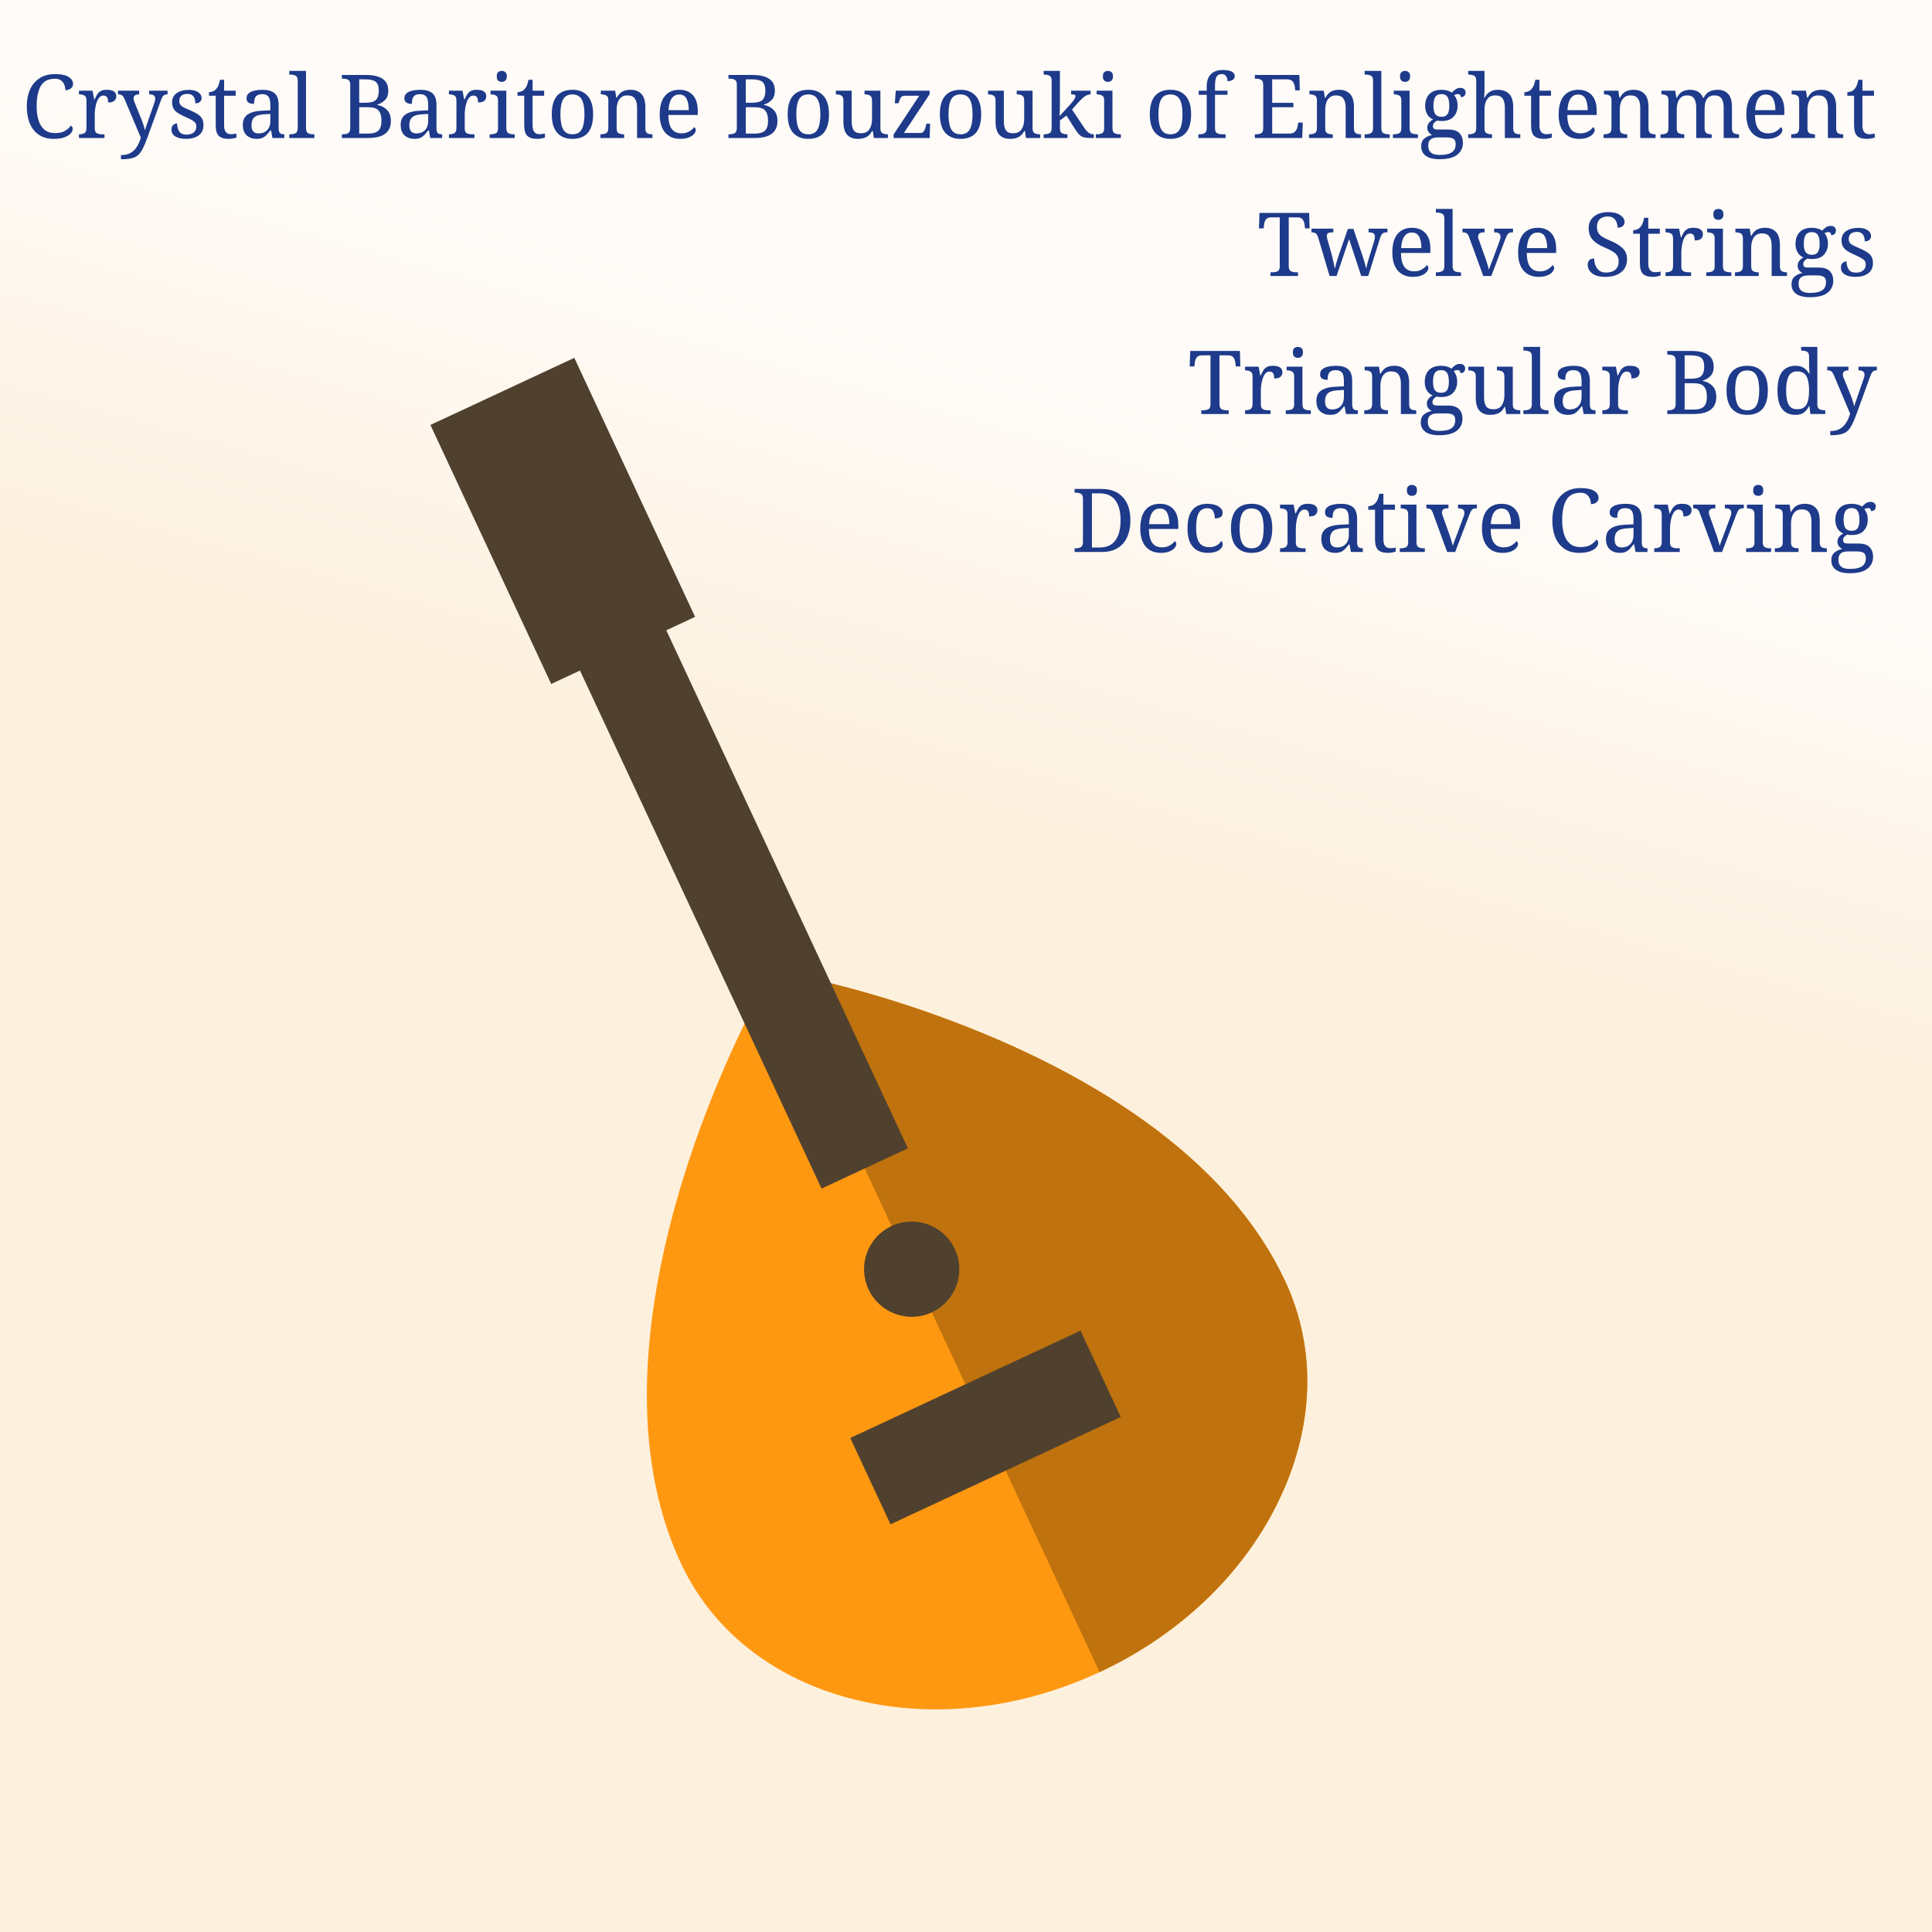
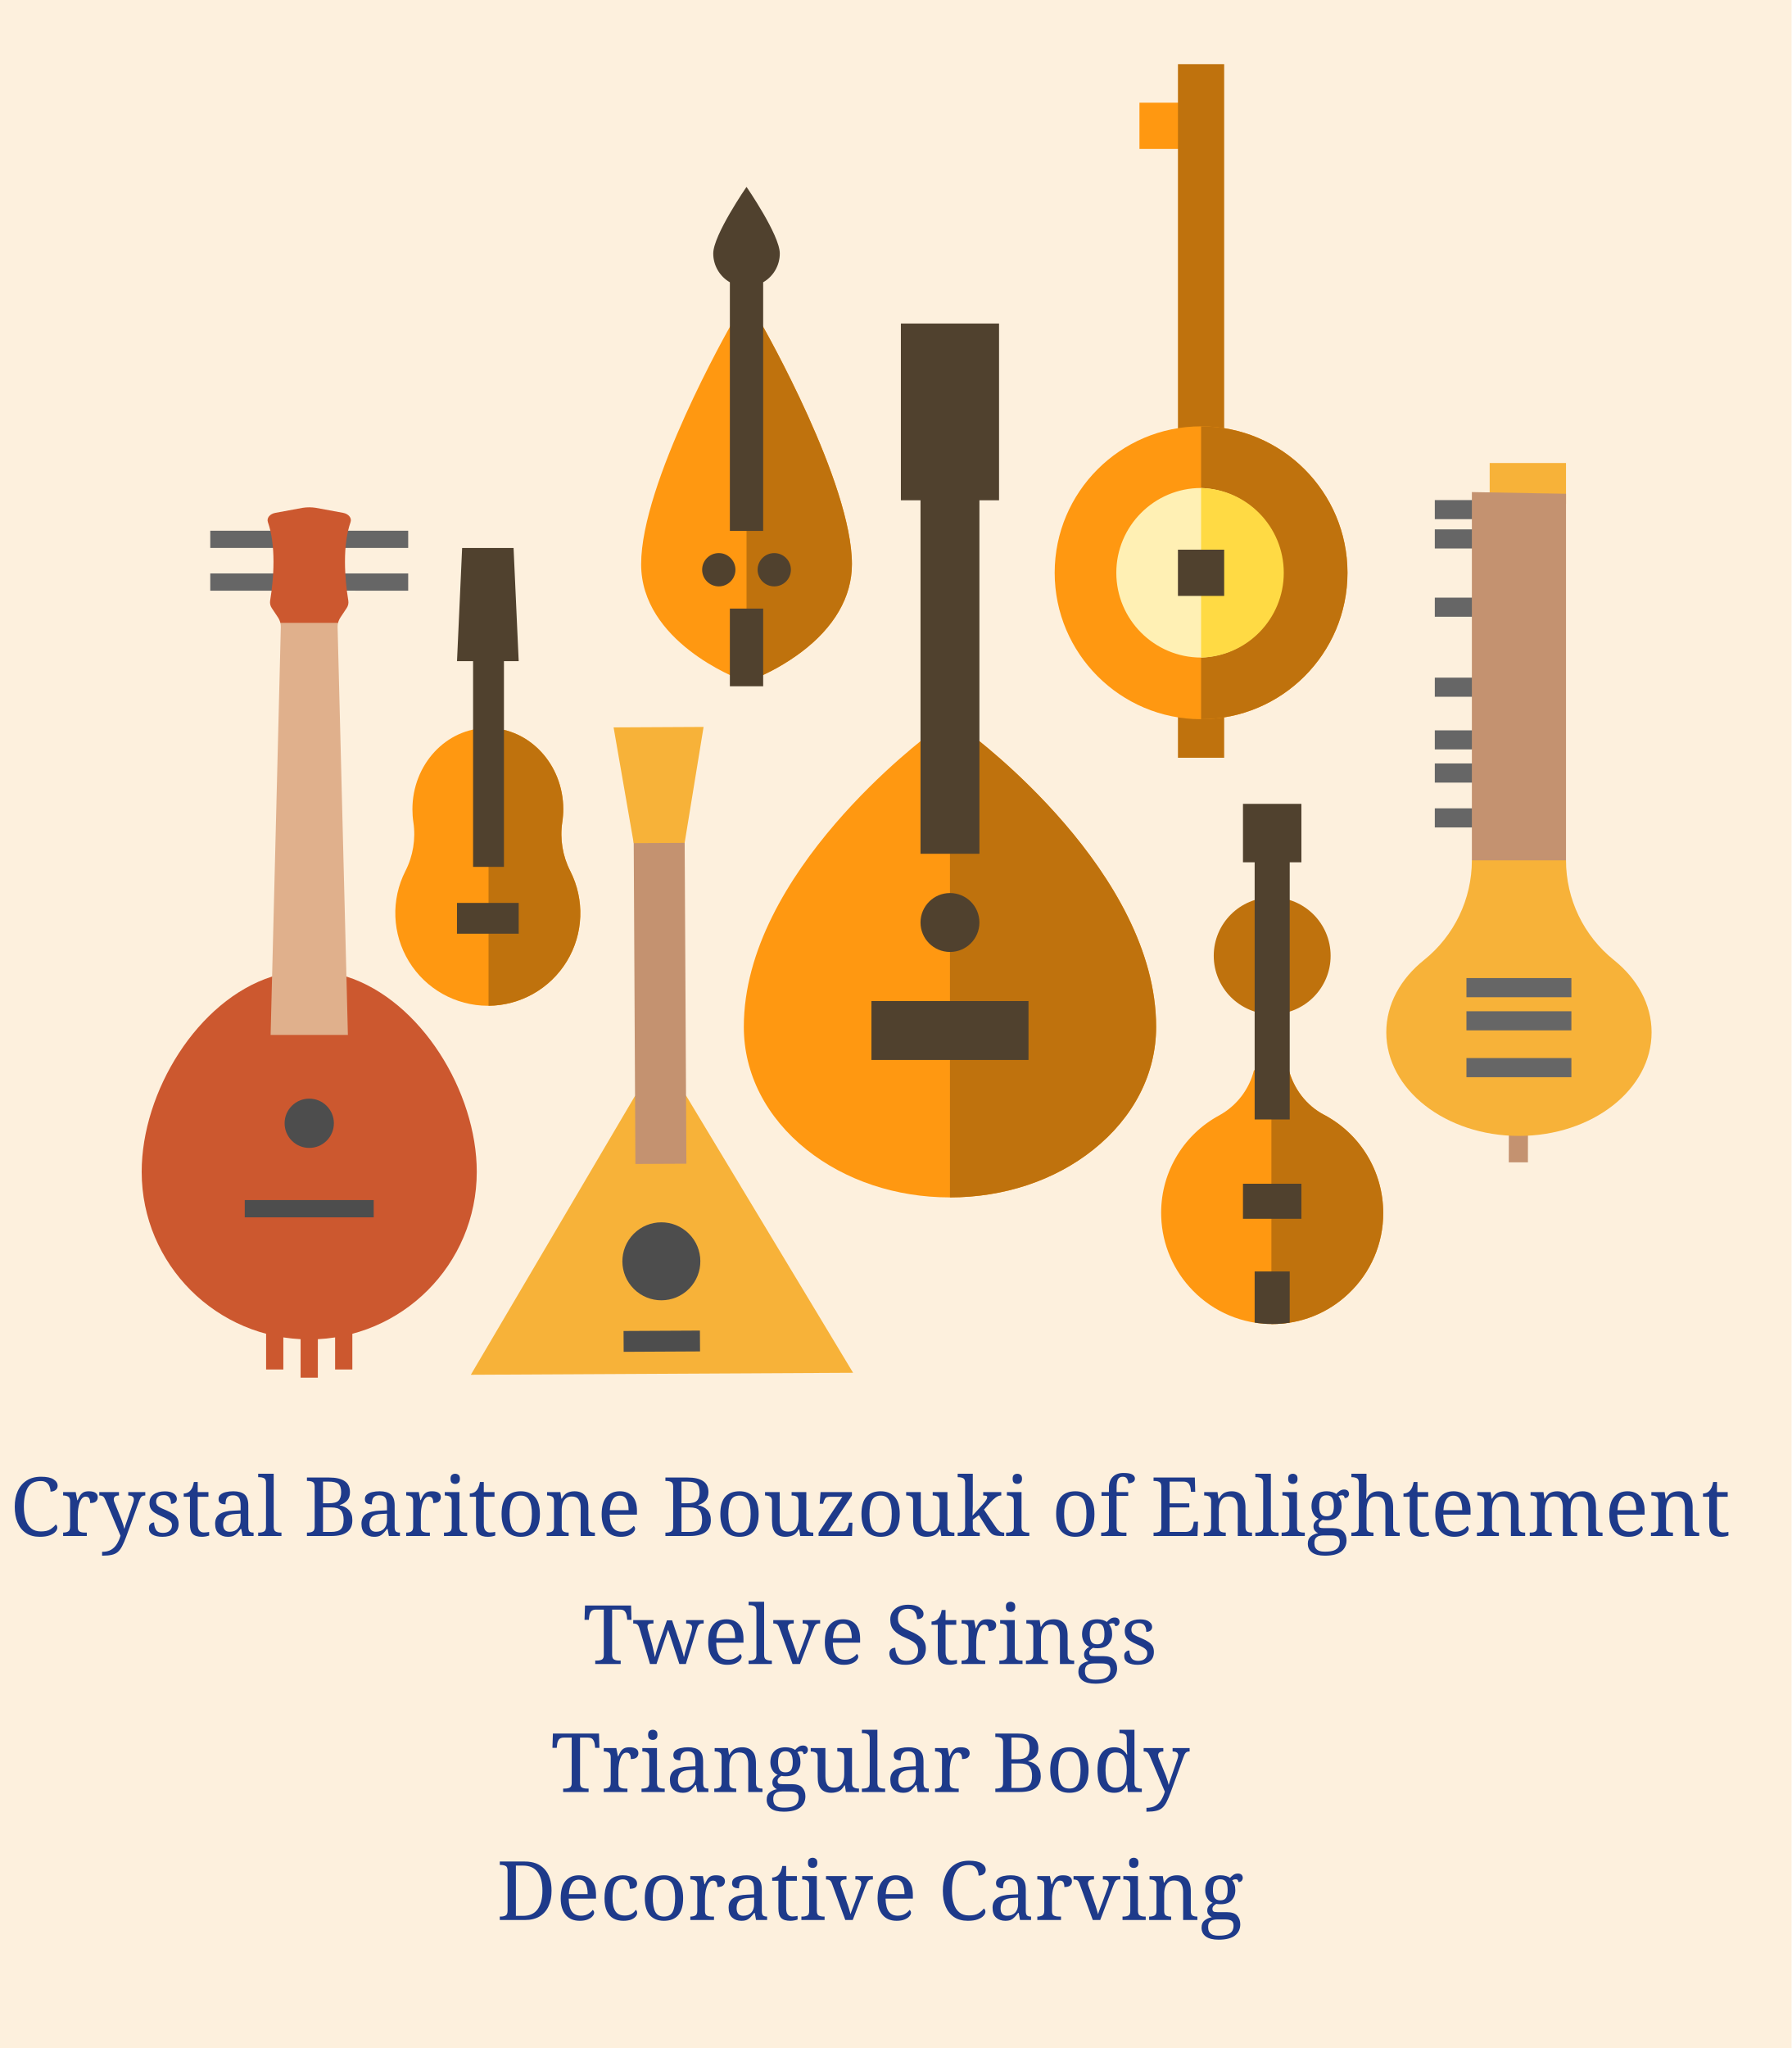
- <svg xmlns="http://www.w3.org/2000/svg" preserveAspectRatio="xMinYMin meet" viewBox="0 0 350 350">
-   <defs>
-     <linearGradient id="b" gradientTransform="rotate(105)">
-       <stop offset="5%" stop-color="rgb(254 251 248)" />
-       <stop offset="30%" stop-color="rgb(253 240 221)" />
-     </linearGradient>
-   </defs>
+ <svg xmlns="http://www.w3.org/2000/svg" preserveAspectRatio="xMinYMin meet" viewBox="0 0 350 400">
  <style>
    .base{fill:rgb(30 58 138);font-family:Luminari,serif;font-size:16px}
  </style>
-   <rect width="100%" height="100%" fill="url(#b)" />
-   <text x="340" y="25" class="base" text-anchor="end">Crystal Baritone Bouzouki of Enlightenment</text>
-   <text x="340" y="50" text-anchor="end" class="base">Twelve Strings</text>
-   <text x="340" y="75" text-anchor="end" class="base">Triangular Body</text>
-   <text x="340" y="100" text-anchor="end" class="base">Decorative Carving</text>
-   <g transform="rotate(-25 269.42 118.884) scale(.5)">
-     <path style="fill:#ff9811" d="M266.238 239.229 256 231.685l-10.238 7.544c-4.515 3.326-110.571 82.512-110.571 172.852 0 27.435 13.076 52.983 36.82 71.937C194.615 502.063 224.442 512 256 512s61.385-9.937 83.989-27.98c23.744-18.953 36.82-44.501 36.82-71.937 0-90.341-106.056-169.527-110.571-172.854z" />
-     <path style="fill:#bf720d" d="M266.238 239.229 256 231.685V512c31.558 0 61.385-9.937 83.989-27.98 23.744-18.953 36.82-44.501 36.82-71.937 0-90.341-106.056-169.527-110.571-172.854z" />
-     <path style="fill:#50412e" d="M284.764 0h-57.528v103.551h11.506v207.101h34.516V103.551h11.506zm-74.786 396.944h92.045v34.517h-92.045z" />
-     <circle style="fill:#50412e" cx="256" cy="350.921" r="17.258" />
-   </g>
+   <rect width="100%" height="100%" fill="rgb(253 240 221)" />
+   <svg x="25" y="10">
+     <path fill="#ff9811" d="m164 132.94-3.42-2.52-3.41 2.52c-1.5 1.1-36.86 27.5-36.86 57.62 0 9.15 4.36 17.67 12.27 23.99 7.54 6.01 17.48 9.32 28 9.32s20.47-3.3 28-9.32c7.92-6.32 12.28-14.84 12.28-23.99 0-30.11-35.36-56.51-36.86-57.62z" />
+     <path fill="#bf720d" d="m164 132.94-3.42-2.52v93.45c10.52 0 20.47-3.3 28-9.32 7.92-6.32 12.28-14.84 12.28-23.99 0-30.11-35.36-56.51-36.86-57.62z" />
+     <g fill="#50412e" transform="translate(75.24 53.19) scale(.33337)">
+       <path d="M227.24 0v103.55h11.5v207.1h34.52v-207.1h11.5V0zm-17.26 396.94h92.04v34.52h-92.04z" />
+       <circle cx="256" cy="350.92" r="17.26" />
+     </g>
+     <path fill="#f7b239" d="m109.02 203.97-9.96.06-32.08 54.48 74.68-.39z" />
+     <path fill="#c49270" d="m98.75 144.3 9.95-.05.32 59.72.07 13.32-9.96.05-.07-13.31z" />
+     <path fill="#f7b239" d="m98.8 154.67-3.93-22.6 17.58-.09-3.7 22.64z" />
+     <g fill="#4d4d4d" transform="rotate(-45.3 260.43 83.56) scale(.23813)">
+       <circle cx="176.11" cy="335.89" r="31.98" />
+       <path d="m145.9 410.42-44.31-44.3 12.08-12.09 44.3 44.3z" />
+     </g>
+     <path fill="#ff9811" d="M86.4 160.12a15.83 15.83 0 0 1-1.56-9.5 17.24 17.24 0 0 0 .2-2.56c0-8.75-6.61-15.87-14.74-15.87-8.12 0-14.73 7.12-14.73 15.87 0 .86.06 1.72.19 2.56.48 3.22-.07 6.6-1.56 9.5a18.1 18.1 0 0 0 16.1 26.32 18.1 18.1 0 0 0 16.1-26.32z" />
+     <path fill="#bf720d" d="M86.4 160.12a15.83 15.83 0 0 1-1.56-9.5 17.24 17.24 0 0 0 .2-2.56c0-8.7-6.54-15.79-14.6-15.87v54.25a18.1 18.1 0 0 0 15.96-26.32z" />
+     <path fill="#50412e" d="m65.28 97.03-1 22.1h3.14v40.18h6.03v-40.18h2.88l-1-22.1zm-1 69.32h12.05v6.02H64.27z" />
+     <g transform="translate(172.73 147) scale(.19844)">
+       <circle cx="256" cy="149.57" r="57.53" fill="#bf720d" />
+       <path fill="#ff9811" d="M306.9 305.97c-17.23-9.08-29.94-25.59-34.87-45.3l-33.98 1.54a69.84 69.84 0 0 1-34.19 44.42 108.8 108.8 0 0 0-57.1 99.97 108.93 108.93 0 0 0 31.3 72.62A108.8 108.8 0 0 0 256.1 512a108.3 108.3 0 0 0 75.12-30 108.32 108.32 0 0 0 34.1-79.3c0-40.68-22.38-77.75-58.4-96.73z" />
+       <path fill="#bf720d" d="M306.9 305.97c-17.23-9.08-29.94-25.59-34.87-45.3l-16.8.77v250.55l.85.01a108.3 108.3 0 0 0 75.13-30 108.32 108.32 0 0 0 34.1-79.3c0-40.68-22.38-77.75-58.4-96.73z" />
+       <path fill="#50412e" d="M238.74 310.65h34.52V57.53h11.5V0h-57.52v57.53h11.5zm-11.5 63.28h57.52v34.52h-57.53zm11.5 86.3v50.39a108.48 108.48 0 0 0 34.52.02v-50.42z" />
+     </g>
+     <g transform="rotate(-45 175.15 157.94) scale(.26458)">
+       <path fill="#cc582f" d="m22.72 498.28-9-9 24.5-24.48 9 9zM9 475.97l-9-9 20.2-20.2 9 9zM45.03 512l-9-9 20.2-20.2 9 9z" />
+       <path fill="#cc582f" d="M247.04 303.81c26.55 51.38 7.76 128.35-33.86 169.97-48.31 48.32-126.65 48.33-174.96.02-48.31-48.32-48.31-126.65 0-174.96 41.64-41.65 118.6-60.42 170-33.85z" />
+       <path fill="#4d4d4d" d="m135.6 443.73-67.32-67.31 9-9 67.31 67.32z" />
+       <path fill="#e0b08c" d="m397.18 84.71 30 1.4.12 28.72a11.43 11.43 0 0 0-2.44 1.95L247.04 303.82l-29.71 31.23-40.35-40.34L208.22 265h.02L395.22 87.14a11.68 11.68 0 0 0 1.95-2.44z" />
+       <path fill="#666" d="m414.38 68.33-37.02-37.02 9-9 37.02 37.02zm66.32 66.32-37-37.02 9-9 37.01 37.02zm-44.3-88.92L399.66 9.01l9-9 36.72 36.73zm66.6 66.62-36.72-36.73 9-9L512 103.35z" />
+       <path fill="#cc582f" d="M414.37 59.32c6.99-5.82 15.44-13.74 22.01-22.58a67.79 67.79 0 0 0 6.85-11.12c1.4-2.9 5.34-3.33 8.85-.88a2500.88 2500.88 0 0 0 16.79 11.57 31.4 31.4 0 0 1 6.84 6.84c3 4.38 7.27 10.62 11.57 16.78 2.44 3.52 2 7.46-.9 8.85a68.41 68.41 0 0 0-11.1 6.84c-8.84 6.57-16.75 15.03-22.58 22.03a186.1 186.1 0 0 0-8.5 10.97 7.54 7.54 0 0 1-4.77 3l-7.88 1.59a13.1 13.1 0 0 0-4.25 1.62L397.18 84.7l-.01-.01a12.9 12.9 0 0 0 1.63-4.23l1.58-7.9a7.55 7.55 0 0 1 3-4.76 184 184 0 0 0 10.99-8.5z" />
+       <circle cx="151.03" cy="360.99" r="18.19" fill="#4d4d4d" />
+     </g>
+     <path fill="#c49270" d="M273.49 217.02h-3.74l.02-6.79h3.73z" />
+     <path fill="#666" d="M266.28 151.61H255.3v-3.73h10.98zm-.01-25.53H255.3v-3.73h10.97zm.01 16.77H255.3v-3.74h10.97zm0-6.48H255.3v-3.73h10.98zm-.01-25.91H255.3v-3.74h10.97zm0-13.34H255.3v-3.73h10.97zm0-5.72H255.3v-3.73h10.97z" />
+     <path fill="#f7b239" d="m262.54 158.03 9.92-8.47 8.47 8.47a24.96 24.96 0 0 0 9.36 19.48c4.55 3.65 7.36 8.63 7.36 14.12 0 11.17-11.6 20.23-25.91 20.23s-25.91-9.06-25.92-20.23c0-5.5 2.8-10.47 7.36-14.12a24.96 24.96 0 0 0 9.36-19.48zm18.39-77.6v7.96h-14.91v-7.96z" />
+     <path fill="#c49270" d="M280.93 158.03h-18.39V86.11l18.39.33z" />
+     <path fill="#666" d="M281.98 200.39h-20.5v-3.74h20.5zm0-9.15h-20.5v-3.73h20.5zm0-6.47h-20.5v-3.74h20.5z" />
+     <path fill="#ff9811" d="M197.6 10.06h15.05v9.03H197.6z" />
+     <path fill="#bf720d" d="M205.12 128.97h9.03V138h-9.03zm0-126.44h9.03V77.8h-9.03z" />
+     <path fill="#ff9811" d="M209.64 130.47c-15.77 0-28.6-12.83-28.6-28.6s12.83-28.6 28.6-28.6 28.6 12.83 28.6 28.6-12.83 28.6-28.6 28.6z" />
+     <path fill="#bf720d" d="M209.64 73.27c15.77 0 28.6 12.83 28.6 28.6s-12.83 28.6-28.6 28.6" />
+     <path fill="#fff0b4" d="M209.64 118.43c-9.13 0-16.56-7.43-16.56-16.56s7.43-16.56 16.56-16.56a16.57 16.57 0 0 1 0 33.12z" />
+     <path fill="#ffda44" d="M209.64 85.32a16.56 16.56 0 0 1 0 33.11" />
+     <path fill="#50412e" d="M205.12 97.36h9.03v9.03h-9.03z" />
+     <path fill="#ff9811" d="m123.66 53.07-2.82-4.94-2.82 4.94c-.73 1.27-17.77 31.28-17.77 47.13 0 15.09 18.65 22.26 19.45 22.55l1.14.43 1.14-.43a42.3 42.3 0 0 0 9.48-5.32c6.52-4.89 9.97-10.85 9.97-17.23 0-15.85-17.04-45.86-17.77-47.13z" />
+     <path fill="#bf720d" d="m120.84 123.18 1.14-.43a42.3 42.3 0 0 0 9.48-5.32c6.52-4.89 9.97-10.85 9.97-17.23 0-15.85-17.04-45.86-17.77-47.13l-2.82-4.94" />
+     <g fill="#50412e" transform="translate(72.07 26.5) scale(.1905)">
+       <path d="M290.13 68.27C290.13 49.42 256 0 256 0s-34.13 49.42-34.13 68.27a34.11 34.11 0 0 0 17.06 29.55v254.9h34.14V97.81a34.11 34.11 0 0 0 17.06-29.55z" />
+       <circle cx="227.56" cy="392.53" r="17.07" />
+       <circle cx="284.44" cy="392.53" r="17.07" />
+       <path d="M238.93 432.36h34.14V512h-34.14z" />
+     </g>
+   </svg>
+   <text x="170" y="300" class="base" text-anchor="middle">Crystal Baritone Bouzouki of Enlightenment</text>
+   <text x="170" y="325" class="base" text-anchor="middle">Twelve Strings</text>
+   <text x="170" y="350" class="base" text-anchor="middle">Triangular Body</text>
+   <text x="170" y="375" class="base" text-anchor="middle">Decorative Carving</text>
</svg>
